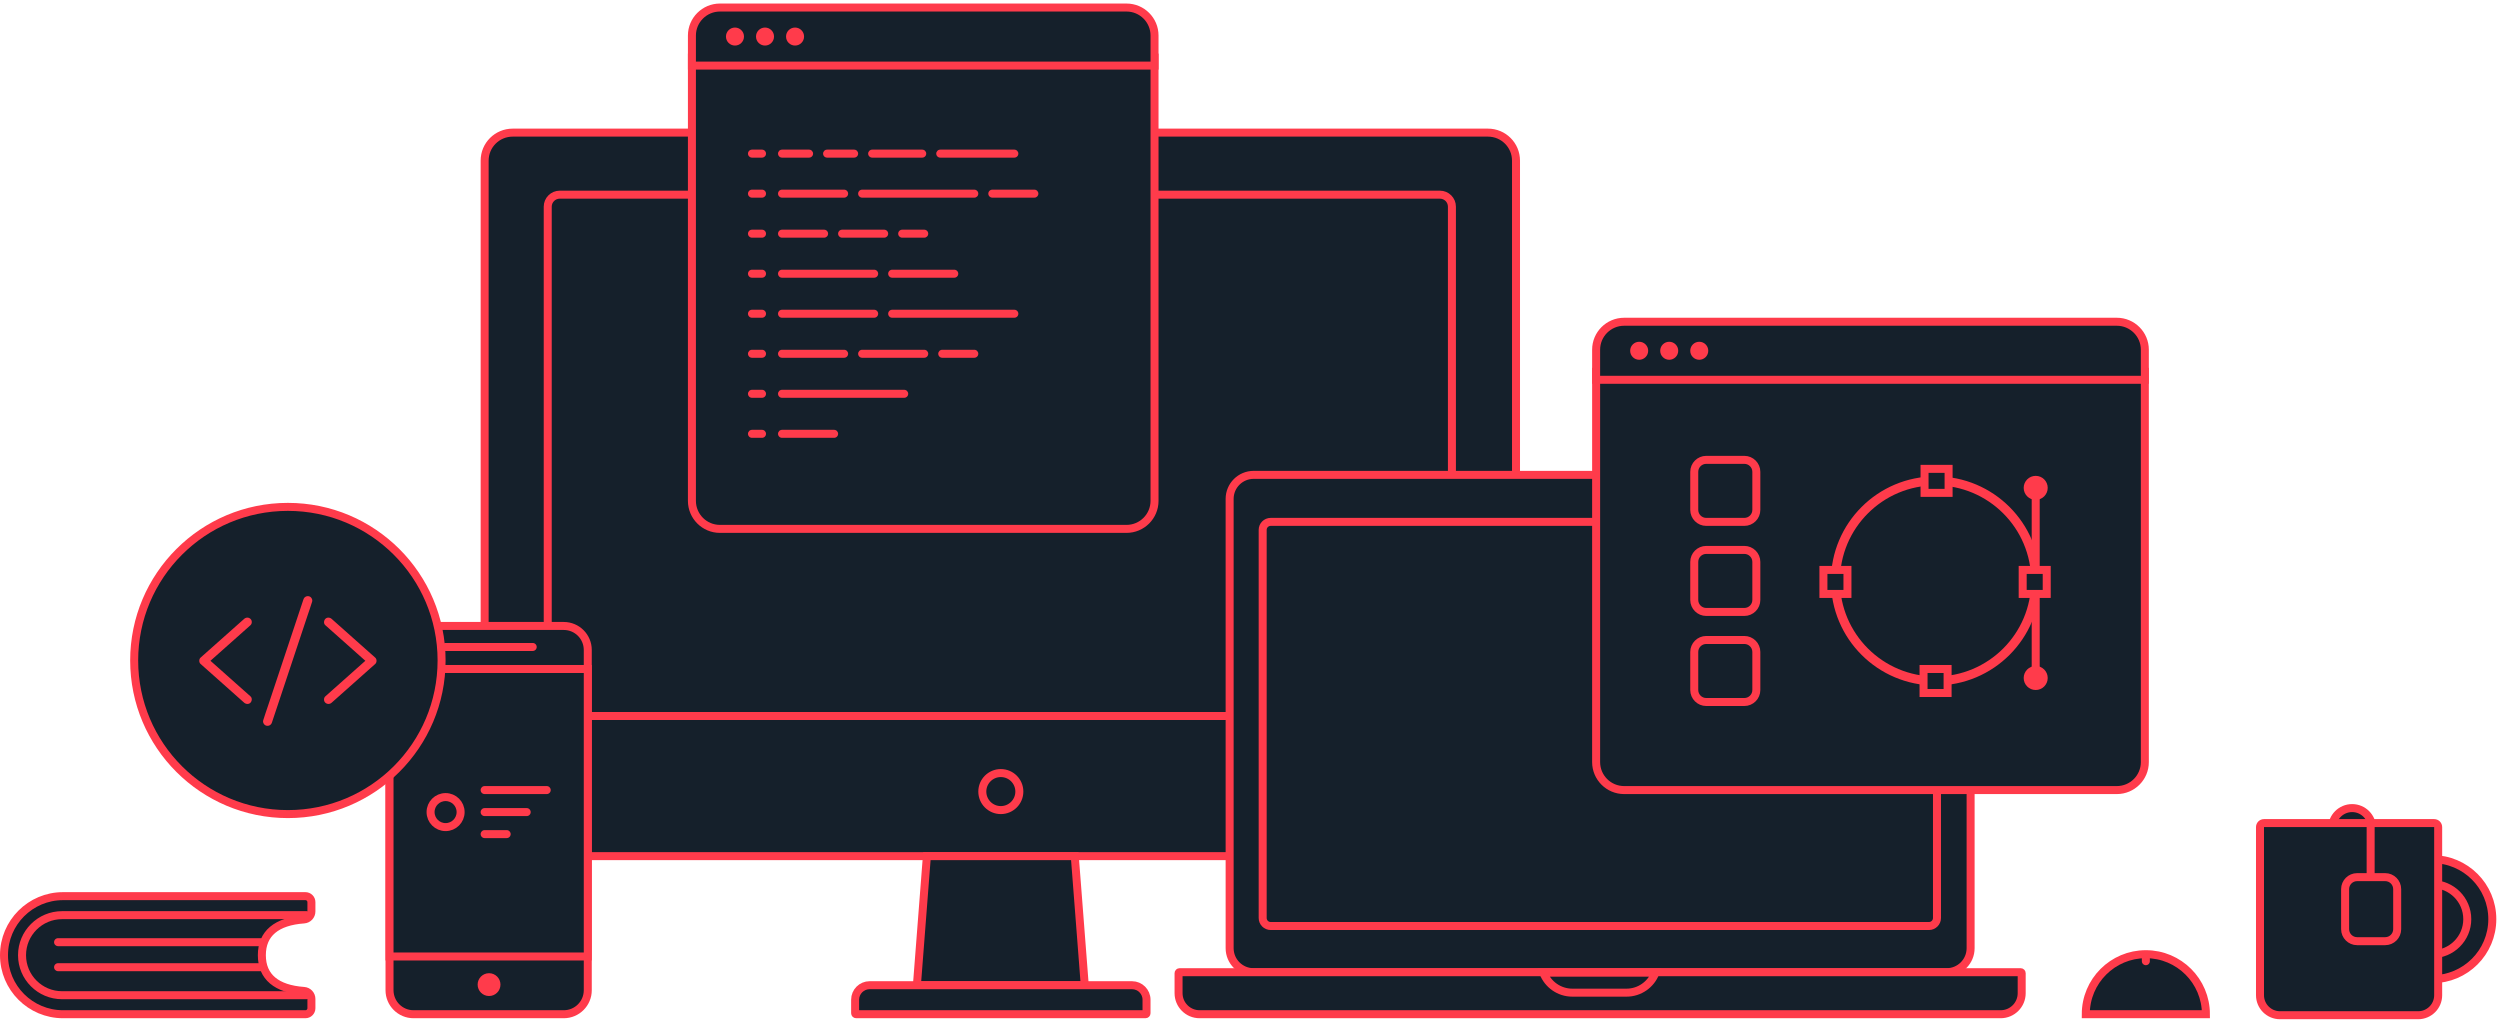
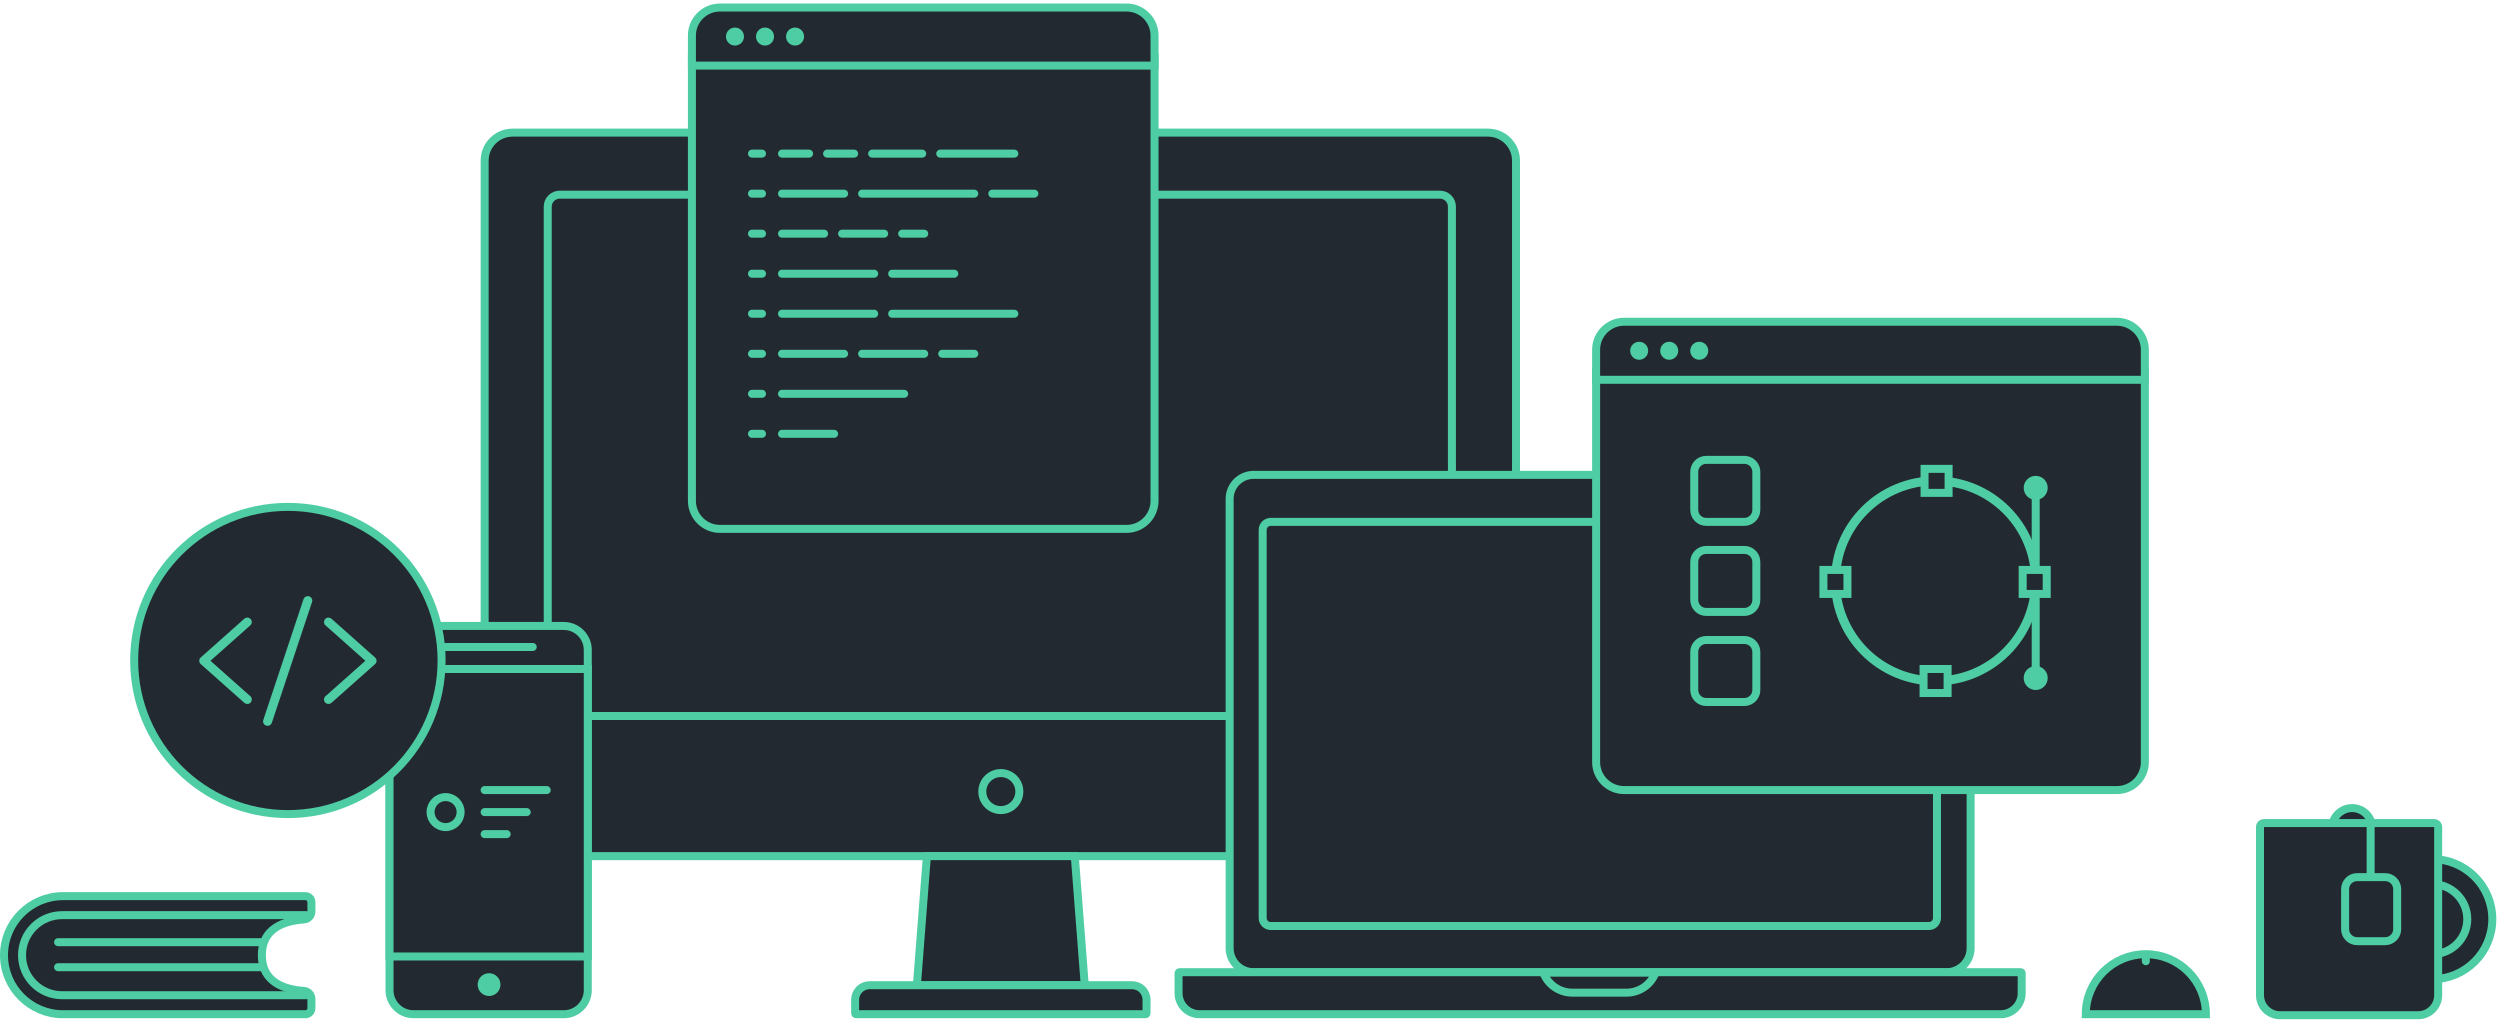
<svg xmlns="http://www.w3.org/2000/svg" width="650px" height="265px" viewBox="0 0 650 265" version="1.1">
  <g id="Website" stroke="none" stroke-width="1" fill="none" fill-rule="evenodd">
    <g id="Group-32" transform="translate(0, 3)">
-       <path d="M126.008,38.765 C126.008,34.738 129.264,31.482 133.298,31.482 L386.872,31.482 C390.899,31.482 394.162,34.74 394.162,38.765 L394.162,212.307 C394.162,216.334 390.906,219.591 386.872,219.591 L133.298,219.591 C129.271,219.591 126.008,216.332 126.008,212.307 L126.008,38.765 Z" id="Case" stroke="#ff3b4b" stroke-width="2.081" fill="#15202b" />
-       <path d="M142.41,50.737 C142.41,49.012 143.813,47.613 145.536,47.613 L374.374,47.613 C376.103,47.613 377.5,49.004 377.5,50.737 L377.5,180.042 C377.5,181.766 376.097,183.166 374.374,183.166 L145.536,183.166 C143.807,183.166 142.41,181.774 142.41,180.042 L142.41,50.737 Z" id="Case" stroke="#ff3b4b" stroke-width="2.081" fill="#15202b" />
-       <path d="M240.99,219.591 L279.441,219.591 L282.037,253.154 L238.394,253.154 L240.99,219.591 Z" id="Case" stroke="#ff3b4b" stroke-width="2.081" fill="#15202b" />
-       <path d="M222.334,253.411 L222.334,256.927 C222.334,259.007 224.024,260.699 226.104,260.699 L294.326,260.699 C296.402,260.699 298.096,259.007 298.096,256.927 L298.096,253.411 C298.096,253.266 297.984,253.154 297.835,253.154 L222.596,253.154 C222.45,253.154 222.334,253.269 222.334,253.411 Z" id="Keyboard" stroke="#ff3b4b" stroke-width="2.081" fill="#15202b" transform="translate(260.2153, 256.9265) scale(1, -1) translate(-260.2153, -256.9265) " />
-       <ellipse id="Oval-6" stroke="#ff3b4b" stroke-width="2.081" cx="260.215" cy="202.809" rx="4.816" ry="4.813" />
-       <rect id="Case" stroke="#ff3b4b" stroke-width="2.081" fill="#15202b" x="101.275" y="159.75" width="51.547" height="100.949" rx="6.244" />
-       <path d="M101.275,170.937 L152.822,170.937 L152.822,245.687 L101.275,245.687 L101.275,170.937 Z" id="Case" stroke="#ff3b4b" stroke-width="2.081" fill="#15202b" />
-       <rect id="Rectangle-11" fill="#ff3b4b" x="114.812" y="164.173" width="24.733" height="2.081" rx="1.041" />
-       <rect id="Rectangle-11" fill="#ff3b4b" x="124.185" y="250.032" width="5.936" height="5.932" rx="2.966" />
-       <ellipse id="Oval-6" stroke="#ff3b4b" stroke-width="2.081" fill="#15202b" cx="115.854" cy="208.143" rx="3.905" ry="3.903" />
-       <rect id="Rectangle-11" fill="#ff3b4b" x="124.966" y="201.378" width="18.224" height="2.081" rx="1.041" />
-       <rect id="Rectangle-11" fill="#ff3b4b" x="124.966" y="207.102" width="13.017" height="2.081" rx="1.041" />
-       <rect id="Rectangle-11" fill="#ff3b4b" x="124.966" y="212.826" width="7.81" height="2.081" rx="1.041" />
-       <ellipse id="Oval-7" stroke="#ff3b4b" stroke-width="2.081" fill="#15202b" cx="74.849" cy="168.726" rx="39.964" ry="39.937" />
-       <rect id="Case" stroke="#ff3b4b" stroke-width="2.081" fill="#15202b" x="319.705" y="120.463" width="192.654" height="129.309" rx="6.244" />
-       <path d="M306.426,250.026 L306.426,255.235 C306.426,258.248 308.874,260.699 311.888,260.699 L520.176,260.699 C523.187,260.699 525.638,258.25 525.638,255.235 L525.638,250.026 C525.638,249.884 525.525,249.772 525.379,249.772 L306.685,249.772 C306.539,249.772 306.426,249.884 306.426,250.026 Z" id="Keyboard" stroke="#ff3b4b" stroke-width="2.081" fill="#15202b" />
-       <path d="M430.429,249.889 L401.27,249.888 C402.434,252.961 405.402,255.092 408.808,255.092 L422.891,255.092 C426.297,255.092 429.265,252.962 430.429,249.889 Z" id="Notch" stroke="#ff3b4b" stroke-width="2.081" fill="#15202b" />
-       <rect id="Screen" stroke="#ff3b4b" stroke-width="2.081" fill="#15202b" x="328.295" y="132.691" width="175.32" height="105.073" rx="2.081" />
+       <path d="M126.008,38.765 C126.008,34.738 129.264,31.482 133.298,31.482 L386.872,31.482 C390.899,31.482 394.162,34.74 394.162,38.765 L394.162,212.307 C394.162,216.334 390.906,219.591 386.872,219.591 L133.298,219.591 C129.271,219.591 126.008,216.332 126.008,212.307 L126.008,38.765 Z" id="Case" stroke="#4ecca3" stroke-width="2.081" fill="#232931" />
+       <path d="M142.41,50.737 C142.41,49.012 143.813,47.613 145.536,47.613 L374.374,47.613 C376.103,47.613 377.5,49.004 377.5,50.737 L377.5,180.042 C377.5,181.766 376.097,183.166 374.374,183.166 L145.536,183.166 C143.807,183.166 142.41,181.774 142.41,180.042 L142.41,50.737 Z" id="Case" stroke="#4ecca3" stroke-width="2.081" fill="#232931" />
+       <path d="M240.99,219.591 L279.441,219.591 L282.037,253.154 L238.394,253.154 L240.99,219.591 Z" id="Case" stroke="#4ecca3" stroke-width="2.081" fill="#232931" />
+       <path d="M222.334,253.411 L222.334,256.927 C222.334,259.007 224.024,260.699 226.104,260.699 L294.326,260.699 C296.402,260.699 298.096,259.007 298.096,256.927 L298.096,253.411 C298.096,253.266 297.984,253.154 297.835,253.154 L222.596,253.154 C222.45,253.154 222.334,253.269 222.334,253.411 Z" id="Keyboard" stroke="#4ecca3" stroke-width="2.081" fill="#232931" transform="translate(260.2153, 256.9265) scale(1, -1) translate(-260.2153, -256.9265) " />
+       <ellipse id="Oval-6" stroke="#4ecca3" stroke-width="2.081" cx="260.215" cy="202.809" rx="4.816" ry="4.813" />
+       <rect id="Case" stroke="#4ecca3" stroke-width="2.081" fill="#232931" x="101.275" y="159.75" width="51.547" height="100.949" rx="6.244" />
+       <path d="M101.275,170.937 L152.822,170.937 L152.822,245.687 L101.275,245.687 L101.275,170.937 Z" id="Case" stroke="#4ecca3" stroke-width="2.081" fill="#232931" />
+       <rect id="Rectangle-11" fill="#4ecca3" x="114.812" y="164.173" width="24.733" height="2.081" rx="1.041" />
+       <rect id="Rectangle-11" fill="#4ecca3" x="124.185" y="250.032" width="5.936" height="5.932" rx="2.966" />
+       <ellipse id="Oval-6" stroke="#4ecca3" stroke-width="2.081" fill="#232931" cx="115.854" cy="208.143" rx="3.905" ry="3.903" />
+       <rect id="Rectangle-11" fill="#4ecca3" x="124.966" y="201.378" width="18.224" height="2.081" rx="1.041" />
+       <rect id="Rectangle-11" fill="#4ecca3" x="124.966" y="207.102" width="13.017" height="2.081" rx="1.041" />
+       <rect id="Rectangle-11" fill="#4ecca3" x="124.966" y="212.826" width="7.81" height="2.081" rx="1.041" />
+       <ellipse id="Oval-7" stroke="#4ecca3" stroke-width="2.081" fill="#232931" cx="74.849" cy="168.726" rx="39.964" ry="39.937" />
+       <rect id="Case" stroke="#4ecca3" stroke-width="2.081" fill="#232931" x="319.705" y="120.463" width="192.654" height="129.309" rx="6.244" />
+       <path d="M306.426,250.026 L306.426,255.235 C306.426,258.248 308.874,260.699 311.888,260.699 L520.176,260.699 C523.187,260.699 525.638,258.25 525.638,255.235 L525.638,250.026 C525.638,249.884 525.525,249.772 525.379,249.772 L306.685,249.772 C306.539,249.772 306.426,249.884 306.426,250.026 Z" id="Keyboard" stroke="#4ecca3" stroke-width="2.081" fill="#232931" />
+       <path d="M430.429,249.889 L401.27,249.888 C402.434,252.961 405.402,255.092 408.808,255.092 L422.891,255.092 C426.297,255.092 429.265,252.962 430.429,249.889 Z" id="Notch" stroke="#4ecca3" stroke-width="2.081" fill="#232931" />
+       <rect id="Screen" stroke="#4ecca3" stroke-width="2.081" fill="#232931" x="328.295" y="132.691" width="175.32" height="105.073" rx="2.081" />
      <ellipse id="Oval-3" fill="#293347" cx="254.358" cy="49.954" rx="1.302" ry="1.301" />
-       <path d="M179.899,11.968 L300.178,11.968 L300.178,127.228 C300.178,131.249 296.909,134.512 292.886,134.512 L187.191,134.512 C183.166,134.512 179.899,131.248 179.899,127.228 L179.899,11.968 Z" id="Case" stroke="#ff3b4b" stroke-width="2.081" fill="#15202b" />
-       <path d="M179.899,6.238 C179.899,2.22 183.169,-1.041 187.191,-1.041 L292.886,-1.041 C296.913,-1.041 300.178,2.216 300.178,6.238 L300.178,14.05 L179.899,14.05 L179.899,6.238 Z" id="Case" stroke="#ff3b4b" stroke-width="2.081" fill="#15202b" />
-       <ellipse id="Oval-5" fill="#ff3b4b" cx="191.094" cy="6.504" rx="2.343" ry="2.342" />
-       <ellipse id="Oval-5" fill="#ff3b4b" cx="198.904" cy="6.504" rx="2.343" ry="2.342" />
-       <ellipse id="Oval-5" fill="#ff3b4b" cx="206.714" cy="6.504" rx="2.343" ry="2.342" />
-       <rect id="Rectangle-11" fill="#ff3b4b" x="194.478" y="87.94" width="4.686" height="2.081" rx="1.041" />
-       <rect id="Rectangle-11" fill="#ff3b4b" x="194.478" y="35.905" width="4.686" height="2.081" rx="1.041" />
-       <path d="M203.329,35.905 L210.36,35.905 C210.935,35.905 211.401,36.371 211.401,36.945 C211.401,37.52 210.935,37.986 210.36,37.986 L203.329,37.986 C202.754,37.986 202.288,37.52 202.288,36.945 C202.288,36.371 202.754,35.905 203.329,35.905 Z" id="Rectangle-11" fill="#ff3b4b" />
-       <path d="M215.045,35.905 L222.075,35.905 C222.65,35.905 223.116,36.371 223.116,36.945 C223.116,37.52 222.65,37.986 222.075,37.986 L215.045,37.986 C214.47,37.986 214.004,37.52 214.004,36.945 C214.004,36.371 214.47,35.905 215.045,35.905 Z" id="Rectangle-11" fill="#ff3b4b" />
-       <path d="M226.76,35.905 L239.779,35.905 C240.354,35.905 240.82,36.371 240.82,36.945 C240.82,37.52 240.354,37.986 239.779,37.986 L226.76,37.986 C226.186,37.986 225.72,37.52 225.72,36.945 C225.72,36.371 226.186,35.905 226.76,35.905 Z" id="Rectangle-11" fill="#ff3b4b" />
-       <path d="M244.464,35.905 L263.731,35.905 C264.305,35.905 264.771,36.371 264.771,36.945 C264.771,37.52 264.305,37.986 263.731,37.986 L244.464,37.986 C243.889,37.986 243.423,37.52 243.423,36.945 C243.423,36.371 243.889,35.905 244.464,35.905 Z" id="Rectangle-11" fill="#ff3b4b" />
-       <rect id="Rectangle-11" fill="#ff3b4b" x="194.478" y="46.312" width="4.686" height="2.081" rx="1.041" />
-       <rect id="Rectangle-11" fill="#ff3b4b" x="194.478" y="56.719" width="4.686" height="2.081" rx="1.041" />
-       <rect id="Rectangle-11" fill="#ff3b4b" x="194.478" y="67.126" width="4.686" height="2.081" rx="1.041" />
-       <rect id="Rectangle-11" fill="#ff3b4b" x="194.478" y="77.533" width="4.686" height="2.081" rx="1.041" />
-       <rect id="Rectangle-11" fill="#ff3b4b" x="194.478" y="98.348" width="4.686" height="2.081" rx="1.041" />
-       <rect id="Rectangle-11" fill="#ff3b4b" x="194.478" y="108.755" width="4.686" height="2.081" rx="1.041" />
-       <rect id="Rectangle-11" fill="#ff3b4b" x="202.288" y="46.312" width="18.224" height="2.081" rx="1.041" />
-       <rect id="Rectangle-11" fill="#ff3b4b" x="223.116" y="46.312" width="31.241" height="2.081" rx="1.041" />
-       <rect id="Rectangle-11" fill="#ff3b4b" x="256.961" y="46.312" width="13.017" height="2.081" rx="1.041" />
-       <rect id="Rectangle-11" fill="#ff3b4b" x="202.288" y="56.719" width="13.017" height="2.081" rx="1.041" />
-       <rect id="Rectangle-11" fill="#ff3b4b" x="217.909" y="56.719" width="13.017" height="2.081" rx="1.041" />
-       <rect id="Rectangle-11" fill="#ff3b4b" x="233.53" y="56.719" width="7.81" height="2.081" rx="1.041" />
-       <rect id="Rectangle-11" fill="#ff3b4b" x="202.288" y="67.126" width="26.035" height="2.081" rx="1.041" />
-       <rect id="Rectangle-11" fill="#ff3b4b" x="230.926" y="67.126" width="18.224" height="2.081" rx="1.041" />
-       <rect id="Rectangle-11" fill="#ff3b4b" x="202.288" y="77.533" width="26.035" height="2.081" rx="1.041" />
-       <rect id="Rectangle-11" fill="#ff3b4b" x="230.926" y="77.533" width="33.845" height="2.081" rx="1.041" />
-       <rect id="Rectangle-11" fill="#ff3b4b" x="202.288" y="87.94" width="18.224" height="2.081" rx="1.041" />
-       <rect id="Rectangle-11" fill="#ff3b4b" x="223.116" y="87.94" width="18.224" height="2.081" rx="1.041" />
-       <rect id="Rectangle-11" fill="#ff3b4b" x="243.944" y="87.94" width="10.414" height="2.081" rx="1.041" />
-       <rect id="Rectangle-11" fill="#ff3b4b" x="202.288" y="98.348" width="33.845" height="2.081" rx="1.041" />
-       <rect id="Rectangle-11" fill="#ff3b4b" x="202.288" y="108.755" width="15.621" height="2.081" rx="1.041" />
-       <path d="M414.991,93.664 L557.659,93.664 L557.659,195.143 C557.659,199.163 554.4,202.419 550.374,202.419 L422.277,202.419 C418.256,202.419 414.991,199.157 414.991,195.143 L414.991,93.664 Z" id="Case" stroke="#ff3b4b" stroke-width="2.081" fill="#15202b" />
-       <path d="M414.991,87.934 C414.991,83.913 418.251,80.655 422.277,80.655 L550.374,80.655 C554.398,80.655 557.659,83.912 557.659,87.934 L557.659,95.746 L414.991,95.746 L414.991,87.934 Z" id="Case" stroke="#ff3b4b" stroke-width="2.081" fill="#15202b" />
-       <ellipse id="Oval-5" fill="#ff3b4b" cx="426.186" cy="88.201" rx="2.343" ry="2.342" />
-       <ellipse id="Oval-5" fill="#ff3b4b" cx="433.996" cy="88.201" rx="2.343" ry="2.342" />
-       <ellipse id="Oval-5" fill="#ff3b4b" cx="441.806" cy="88.201" rx="2.343" ry="2.342" />
-       <ellipse id="Oval-6" stroke="#ff3b4b" stroke-width="2.342" fill="#15202b" cx="503.248" cy="148.042" rx="26.035" ry="26.018" />
-       <path d="M500.383,118.902 L500.383,125.146 L506.633,125.146 L506.633,118.902 L500.383,118.902 Z" id="Rectangle-12" stroke="#ff3b4b" stroke-width="2.081" fill="#15202b" />
-       <path d="M500.123,170.937 L500.123,177.182 L506.373,177.182 L506.373,170.937 L500.123,170.937 Z" id="Rectangle-12" stroke="#ff3b4b" stroke-width="2.081" fill="#15202b" />
-       <path d="M474.089,145.18 L474.089,151.424 L480.338,151.424 L480.338,145.18 L474.089,145.18 Z" id="Rectangle-12" stroke="#ff3b4b" stroke-width="2.081" fill="#15202b" />
-       <path d="M525.897,145.18 L525.897,151.424 L532.147,151.424 L532.147,145.18 L525.897,145.18 Z" id="Rectangle-12" stroke="#ff3b4b" stroke-width="2.081" fill="#15202b" />
-       <line x1="529.282" y1="124.626" x2="529.282" y2="144.139" id="Line" stroke="#ff3b4b" stroke-width="2.081" stroke-linecap="square" />
-       <line x1="529.282" y1="151.944" x2="529.282" y2="171.458" id="Line" stroke="#ff3b4b" stroke-width="2.081" stroke-linecap="square" />
-       <ellipse id="Oval-5" fill="#ff3b4b" cx="529.282" cy="123.845" rx="3.124" ry="3.122" />
-       <ellipse id="Oval-5" fill="#ff3b4b" cx="529.282" cy="173.279" rx="3.124" ry="3.122" />
-       <g id="Group-60" transform="translate(439.4632, 115.5194)" fill="#15202b" stroke="#ff3b4b" stroke-width="2.081">
+       <path d="M179.899,11.968 L300.178,11.968 L300.178,127.228 C300.178,131.249 296.909,134.512 292.886,134.512 L187.191,134.512 C183.166,134.512 179.899,131.248 179.899,127.228 L179.899,11.968 Z" id="Case" stroke="#4ecca3" stroke-width="2.081" fill="#232931" />
+       <path d="M179.899,6.238 C179.899,2.22 183.169,-1.041 187.191,-1.041 L292.886,-1.041 C296.913,-1.041 300.178,2.216 300.178,6.238 L300.178,14.05 L179.899,14.05 L179.899,6.238 Z" id="Case" stroke="#4ecca3" stroke-width="2.081" fill="#232931" />
+       <ellipse id="Oval-5" fill="#4ecca3" cx="191.094" cy="6.504" rx="2.343" ry="2.342" />
+       <ellipse id="Oval-5" fill="#4ecca3" cx="198.904" cy="6.504" rx="2.343" ry="2.342" />
+       <ellipse id="Oval-5" fill="#4ecca3" cx="206.714" cy="6.504" rx="2.343" ry="2.342" />
+       <rect id="Rectangle-11" fill="#4ecca3" x="194.478" y="87.94" width="4.686" height="2.081" rx="1.041" />
+       <rect id="Rectangle-11" fill="#4ecca3" x="194.478" y="35.905" width="4.686" height="2.081" rx="1.041" />
+       <path d="M203.329,35.905 L210.36,35.905 C210.935,35.905 211.401,36.371 211.401,36.945 C211.401,37.52 210.935,37.986 210.36,37.986 L203.329,37.986 C202.754,37.986 202.288,37.52 202.288,36.945 C202.288,36.371 202.754,35.905 203.329,35.905 Z" id="Rectangle-11" fill="#4ecca3" />
+       <path d="M215.045,35.905 L222.075,35.905 C222.65,35.905 223.116,36.371 223.116,36.945 C223.116,37.52 222.65,37.986 222.075,37.986 L215.045,37.986 C214.47,37.986 214.004,37.52 214.004,36.945 C214.004,36.371 214.47,35.905 215.045,35.905 Z" id="Rectangle-11" fill="#4ecca3" />
+       <path d="M226.76,35.905 L239.779,35.905 C240.354,35.905 240.82,36.371 240.82,36.945 C240.82,37.52 240.354,37.986 239.779,37.986 L226.76,37.986 C226.186,37.986 225.72,37.52 225.72,36.945 C225.72,36.371 226.186,35.905 226.76,35.905 Z" id="Rectangle-11" fill="#4ecca3" />
+       <path d="M244.464,35.905 L263.731,35.905 C264.305,35.905 264.771,36.371 264.771,36.945 C264.771,37.52 264.305,37.986 263.731,37.986 L244.464,37.986 C243.889,37.986 243.423,37.52 243.423,36.945 C243.423,36.371 243.889,35.905 244.464,35.905 Z" id="Rectangle-11" fill="#4ecca3" />
+       <rect id="Rectangle-11" fill="#4ecca3" x="194.478" y="46.312" width="4.686" height="2.081" rx="1.041" />
+       <rect id="Rectangle-11" fill="#4ecca3" x="194.478" y="56.719" width="4.686" height="2.081" rx="1.041" />
+       <rect id="Rectangle-11" fill="#4ecca3" x="194.478" y="67.126" width="4.686" height="2.081" rx="1.041" />
+       <rect id="Rectangle-11" fill="#4ecca3" x="194.478" y="77.533" width="4.686" height="2.081" rx="1.041" />
+       <rect id="Rectangle-11" fill="#4ecca3" x="194.478" y="98.348" width="4.686" height="2.081" rx="1.041" />
+       <rect id="Rectangle-11" fill="#4ecca3" x="194.478" y="108.755" width="4.686" height="2.081" rx="1.041" />
+       <rect id="Rectangle-11" fill="#4ecca3" x="202.288" y="46.312" width="18.224" height="2.081" rx="1.041" />
+       <rect id="Rectangle-11" fill="#4ecca3" x="223.116" y="46.312" width="31.241" height="2.081" rx="1.041" />
+       <rect id="Rectangle-11" fill="#4ecca3" x="256.961" y="46.312" width="13.017" height="2.081" rx="1.041" />
+       <rect id="Rectangle-11" fill="#4ecca3" x="202.288" y="56.719" width="13.017" height="2.081" rx="1.041" />
+       <rect id="Rectangle-11" fill="#4ecca3" x="217.909" y="56.719" width="13.017" height="2.081" rx="1.041" />
+       <rect id="Rectangle-11" fill="#4ecca3" x="233.53" y="56.719" width="7.81" height="2.081" rx="1.041" />
+       <rect id="Rectangle-11" fill="#4ecca3" x="202.288" y="67.126" width="26.035" height="2.081" rx="1.041" />
+       <rect id="Rectangle-11" fill="#4ecca3" x="230.926" y="67.126" width="18.224" height="2.081" rx="1.041" />
+       <rect id="Rectangle-11" fill="#4ecca3" x="202.288" y="77.533" width="26.035" height="2.081" rx="1.041" />
+       <rect id="Rectangle-11" fill="#4ecca3" x="230.926" y="77.533" width="33.845" height="2.081" rx="1.041" />
+       <rect id="Rectangle-11" fill="#4ecca3" x="202.288" y="87.94" width="18.224" height="2.081" rx="1.041" />
+       <rect id="Rectangle-11" fill="#4ecca3" x="223.116" y="87.94" width="18.224" height="2.081" rx="1.041" />
+       <rect id="Rectangle-11" fill="#4ecca3" x="243.944" y="87.94" width="10.414" height="2.081" rx="1.041" />
+       <rect id="Rectangle-11" fill="#4ecca3" x="202.288" y="98.348" width="33.845" height="2.081" rx="1.041" />
+       <rect id="Rectangle-11" fill="#4ecca3" x="202.288" y="108.755" width="15.621" height="2.081" rx="1.041" />
+       <path d="M414.991,93.664 L557.659,93.664 L557.659,195.143 C557.659,199.163 554.4,202.419 550.374,202.419 L422.277,202.419 C418.256,202.419 414.991,199.157 414.991,195.143 L414.991,93.664 Z" id="Case" stroke="#4ecca3" stroke-width="2.081" fill="#232931" />
+       <path d="M414.991,87.934 C414.991,83.913 418.251,80.655 422.277,80.655 L550.374,80.655 C554.398,80.655 557.659,83.912 557.659,87.934 L557.659,95.746 L414.991,95.746 L414.991,87.934 Z" id="Case" stroke="#4ecca3" stroke-width="2.081" fill="#232931" />
+       <ellipse id="Oval-5" fill="#4ecca3" cx="426.186" cy="88.201" rx="2.343" ry="2.342" />
+       <ellipse id="Oval-5" fill="#4ecca3" cx="433.996" cy="88.201" rx="2.343" ry="2.342" />
+       <ellipse id="Oval-5" fill="#4ecca3" cx="441.806" cy="88.201" rx="2.343" ry="2.342" />
+       <ellipse id="Oval-6" stroke="#4ecca3" stroke-width="2.342" fill="#232931" cx="503.248" cy="148.042" rx="26.035" ry="26.018" />
+       <path d="M500.383,118.902 L500.383,125.146 L506.633,125.146 L506.633,118.902 L500.383,118.902 Z" id="Rectangle-12" stroke="#4ecca3" stroke-width="2.081" fill="#232931" />
+       <path d="M500.123,170.937 L500.123,177.182 L506.373,177.182 L506.373,170.937 L500.123,170.937 Z" id="Rectangle-12" stroke="#4ecca3" stroke-width="2.081" fill="#232931" />
+       <path d="M474.089,145.18 L474.089,151.424 L480.338,151.424 L480.338,145.18 L474.089,145.18 Z" id="Rectangle-12" stroke="#4ecca3" stroke-width="2.081" fill="#232931" />
+       <path d="M525.897,145.18 L525.897,151.424 L532.147,151.424 L532.147,145.18 L525.897,145.18 Z" id="Rectangle-12" stroke="#4ecca3" stroke-width="2.081" fill="#232931" />
+       <line x1="529.282" y1="124.626" x2="529.282" y2="144.139" id="Line" stroke="#4ecca3" stroke-width="2.081" stroke-linecap="square" />
+       <line x1="529.282" y1="151.944" x2="529.282" y2="171.458" id="Line" stroke="#4ecca3" stroke-width="2.081" stroke-linecap="square" />
+       <ellipse id="Oval-5" fill="#4ecca3" cx="529.282" cy="123.845" rx="3.124" ry="3.122" />
+       <ellipse id="Oval-5" fill="#4ecca3" cx="529.282" cy="173.279" rx="3.124" ry="3.122" />
+       <g id="Group-60" transform="translate(439.4632, 115.5194)" fill="#232931" stroke="#4ecca3" stroke-width="2.081">
        <rect id="Rectangle-15" x="1.041" y="1.041" width="16.143" height="16.131" rx="3.122" />
        <rect id="Rectangle-15" x="1.041" y="24.457" width="16.143" height="16.131" rx="3.122" />
        <rect id="Rectangle-15" x="1.041" y="47.873" width="16.143" height="16.131" rx="3.122" />
      </g>
-       <ellipse id="Oval-8" stroke="#ff3b4b" stroke-width="2.081" fill="#15202b" cx="632.379" cy="235.982" rx="15.621" ry="15.611" />
-       <ellipse id="Oval-8" stroke="#ff3b4b" stroke-width="2.081" fill="#15202b" cx="632.379" cy="235.982" rx="9.112" ry="9.106" />
-       <ellipse id="Oval-8" stroke="#ff3b4b" stroke-width="2.081" fill="#15202b" cx="611.552" cy="212.306" rx="5.207" ry="5.204" />
-       <path d="M588.64,211.005 C588.065,211.005 587.599,211.471 587.599,212.046 L587.599,255.756 C587.599,258.63 589.929,260.959 592.803,260.959 L628.72,260.959 C631.594,260.959 633.924,258.63 633.924,255.756 L633.924,212.046 C633.924,211.471 633.458,211.005 632.883,211.005 L588.64,211.005 Z" id="Rectangle-16" stroke="#ff3b4b" stroke-width="2.081" fill="#15202b" />
-       <rect id="Rectangle-16" stroke="#ff3b4b" stroke-width="2.081" fill="#15202b" x="609.729" y="225.055" width="13.539" height="16.651" rx="3.122" />
-       <line x1="616.368" y1="211.395" x2="616.368" y2="223.233" id="Line-2" stroke="#ff3b4b" stroke-width="2.081" stroke-linecap="square" />
-       <path d="M557.92,260.699 C566.548,260.699 573.541,260.699 573.541,260.699 C573.541,252.078 566.548,245.088 557.92,245.088 C549.293,245.088 542.3,252.078 542.3,260.699 C542.3,260.699 549.293,260.699 557.92,260.699 Z" id="Oval-8" stroke="#ff3b4b" stroke-width="2.081" fill="#15202b" />
-       <rect id="Rectangle-11" fill="#ff3b4b" x="556.879" y="244.568" width="2.083" height="3.382" rx="1.041" />
-       <path d="M16.391,229.998 C7.913,229.998 1.041,236.871 1.041,245.349 C1.041,253.827 7.913,260.699 16.391,260.699 L79.407,260.699 C80.269,260.699 80.968,260 80.968,259.138 L80.968,256.722 C80.968,255.63 80.124,254.723 79.034,254.646 C71.88,254.138 68.081,250.995 68.081,245.349 C68.081,239.702 71.88,236.559 79.034,236.051 C80.124,235.974 80.968,235.067 80.968,233.975 L80.968,231.559 C80.968,230.697 80.269,229.998 79.407,229.998 L16.391,229.998 Z" id="Rectangle-17" stroke="#ff3b4b" stroke-width="2.081" fill="#15202b" />
-       <path d="M80.186,255.3 C80.186,255.552 79.982,255.756 79.73,255.756 L79.73,255.756 L72.353,255.756 L16.141,255.756 C10.39,255.756 5.728,251.096 5.728,245.349 C5.728,239.601 10.39,234.941 16.141,234.941 L72.353,234.941 L79.73,234.941 L79.73,234.941 C79.982,234.941 80.186,235.146 80.186,235.397" id="Rectangle-19" stroke="#ff3b4b" stroke-width="2.081" />
-       <rect id="Rectangle-18" fill="#ff3b4b" x="14.059" y="240.926" width="54.673" height="2.081" rx="1.041" />
-       <rect id="Rectangle-18" fill="#ff3b4b" x="14.059" y="247.43" width="54.673" height="2.081" rx="1.041" />
-       <path d="M65.127,178.055 C63.849,176.92 62.571,175.785 61.294,174.65 C59.257,172.843 57.227,171.03 55.191,169.223 C54.724,168.812 54.258,168.395 53.797,167.983 C53.797,168.528 53.797,169.078 53.797,169.622 C55.074,168.487 56.352,167.352 57.63,166.217 C59.666,164.41 61.696,162.597 63.732,160.79 C64.199,160.379 64.666,159.962 65.127,159.551 C65.582,159.145 65.576,158.317 65.127,157.912 C64.642,157.466 63.966,157.477 63.475,157.912 C62.198,159.047 60.92,160.182 59.642,161.317 C57.606,163.124 55.576,164.937 53.54,166.744 C53.073,167.155 52.607,167.572 52.146,167.983 C51.696,168.383 51.696,169.223 52.146,169.622 C53.423,170.758 54.701,171.893 55.979,173.028 C58.015,174.835 60.045,176.648 62.081,178.455 C62.548,178.866 63.015,179.283 63.475,179.694 C63.931,180.1 64.683,180.175 65.127,179.694 C65.535,179.254 65.611,178.489 65.127,178.055 L65.127,178.055 Z" id="Shape" fill="#ff3b4b" fill-rule="nonzero" />
-       <path d="M84.583,159.554 C85.86,160.689 87.138,161.824 88.416,162.959 C90.452,164.766 92.482,166.579 94.518,168.386 C94.985,168.797 95.452,169.214 95.912,169.625 C95.912,169.081 95.912,168.531 95.912,167.986 C94.635,169.121 93.357,170.256 92.079,171.392 C90.043,173.199 88.013,175.011 85.977,176.818 C85.51,177.23 85.043,177.647 84.583,178.058 C84.128,178.463 84.133,179.291 84.583,179.697 C85.067,180.143 85.744,180.131 86.234,179.697 C87.511,178.562 88.789,177.427 90.067,176.291 C92.103,174.484 94.133,172.672 96.169,170.865 C96.636,170.453 97.103,170.036 97.563,169.625 C98.013,169.226 98.013,168.386 97.563,167.986 C96.286,166.851 95.008,165.716 93.73,164.581 C91.694,162.774 89.664,160.961 87.628,159.154 C87.161,158.743 86.695,158.326 86.234,157.914 C85.779,157.509 85.026,157.434 84.583,157.914 C84.174,158.355 84.098,159.119 84.583,159.554 L84.583,159.554 Z" id="Shape" fill="#ff3b4b" fill-rule="nonzero" />
-       <path d="M70.694,184.876 C71.044,183.833 71.388,182.791 71.738,181.742 C72.572,179.235 73.407,176.733 74.241,174.225 C75.244,171.202 76.248,168.184 77.257,165.161 C78.126,162.549 78.996,159.937 79.865,157.325 C80.279,156.056 80.746,154.794 81.131,153.508 C81.137,153.491 81.143,153.473 81.148,153.456 C81.341,152.883 80.927,152.164 80.332,152.031 C79.69,151.886 79.101,152.222 78.896,152.842 C78.546,153.885 78.202,154.927 77.852,155.975 C77.018,158.483 76.184,160.985 75.349,163.493 C74.346,166.516 73.342,169.534 72.333,172.557 C71.464,175.169 70.595,177.781 69.725,180.393 C69.311,181.656 68.844,182.918 68.459,184.204 C68.453,184.221 68.448,184.239 68.442,184.256 C68.249,184.829 68.663,185.548 69.259,185.681 C69.9,185.826 70.49,185.49 70.694,184.876 L70.694,184.876 Z" id="Shape" fill="#ff3b4b" fill-rule="nonzero" />
+       <ellipse id="Oval-8" stroke="#4ecca3" stroke-width="2.081" fill="#232931" cx="632.379" cy="235.982" rx="15.621" ry="15.611" />
+       <ellipse id="Oval-8" stroke="#4ecca3" stroke-width="2.081" fill="#232931" cx="632.379" cy="235.982" rx="9.112" ry="9.106" />
+       <ellipse id="Oval-8" stroke="#4ecca3" stroke-width="2.081" fill="#232931" cx="611.552" cy="212.306" rx="5.207" ry="5.204" />
+       <path d="M588.64,211.005 C588.065,211.005 587.599,211.471 587.599,212.046 L587.599,255.756 C587.599,258.63 589.929,260.959 592.803,260.959 L628.72,260.959 C631.594,260.959 633.924,258.63 633.924,255.756 L633.924,212.046 C633.924,211.471 633.458,211.005 632.883,211.005 L588.64,211.005 Z" id="Rectangle-16" stroke="#4ecca3" stroke-width="2.081" fill="#232931" />
+       <rect id="Rectangle-16" stroke="#4ecca3" stroke-width="2.081" fill="#232931" x="609.729" y="225.055" width="13.539" height="16.651" rx="3.122" />
+       <line x1="616.368" y1="211.395" x2="616.368" y2="223.233" id="Line-2" stroke="#4ecca3" stroke-width="2.081" stroke-linecap="square" />
+       <path d="M557.92,260.699 C566.548,260.699 573.541,260.699 573.541,260.699 C573.541,252.078 566.548,245.088 557.92,245.088 C549.293,245.088 542.3,252.078 542.3,260.699 C542.3,260.699 549.293,260.699 557.92,260.699 Z" id="Oval-8" stroke="#4ecca3" stroke-width="2.081" fill="#232931" />
+       <rect id="Rectangle-11" fill="#4ecca3" x="556.879" y="244.568" width="2.083" height="3.382" rx="1.041" />
+       <path d="M16.391,229.998 C7.913,229.998 1.041,236.871 1.041,245.349 C1.041,253.827 7.913,260.699 16.391,260.699 L79.407,260.699 C80.269,260.699 80.968,260 80.968,259.138 L80.968,256.722 C80.968,255.63 80.124,254.723 79.034,254.646 C71.88,254.138 68.081,250.995 68.081,245.349 C68.081,239.702 71.88,236.559 79.034,236.051 C80.124,235.974 80.968,235.067 80.968,233.975 L80.968,231.559 C80.968,230.697 80.269,229.998 79.407,229.998 L16.391,229.998 Z" id="Rectangle-17" stroke="#4ecca3" stroke-width="2.081" fill="#232931" />
+       <path d="M80.186,255.3 C80.186,255.552 79.982,255.756 79.73,255.756 L79.73,255.756 L72.353,255.756 L16.141,255.756 C10.39,255.756 5.728,251.096 5.728,245.349 C5.728,239.601 10.39,234.941 16.141,234.941 L72.353,234.941 L79.73,234.941 L79.73,234.941 C79.982,234.941 80.186,235.146 80.186,235.397" id="Rectangle-19" stroke="#4ecca3" stroke-width="2.081" />
+       <rect id="Rectangle-18" fill="#4ecca3" x="14.059" y="240.926" width="54.673" height="2.081" rx="1.041" />
+       <rect id="Rectangle-18" fill="#4ecca3" x="14.059" y="247.43" width="54.673" height="2.081" rx="1.041" />
+       <path d="M65.127,178.055 C63.849,176.92 62.571,175.785 61.294,174.65 C59.257,172.843 57.227,171.03 55.191,169.223 C54.724,168.812 54.258,168.395 53.797,167.983 C53.797,168.528 53.797,169.078 53.797,169.622 C55.074,168.487 56.352,167.352 57.63,166.217 C59.666,164.41 61.696,162.597 63.732,160.79 C64.199,160.379 64.666,159.962 65.127,159.551 C65.582,159.145 65.576,158.317 65.127,157.912 C64.642,157.466 63.966,157.477 63.475,157.912 C62.198,159.047 60.92,160.182 59.642,161.317 C57.606,163.124 55.576,164.937 53.54,166.744 C53.073,167.155 52.607,167.572 52.146,167.983 C51.696,168.383 51.696,169.223 52.146,169.622 C53.423,170.758 54.701,171.893 55.979,173.028 C58.015,174.835 60.045,176.648 62.081,178.455 C62.548,178.866 63.015,179.283 63.475,179.694 C63.931,180.1 64.683,180.175 65.127,179.694 C65.535,179.254 65.611,178.489 65.127,178.055 L65.127,178.055 Z" id="Shape" fill="#4ecca3" fill-rule="nonzero" />
+       <path d="M84.583,159.554 C85.86,160.689 87.138,161.824 88.416,162.959 C90.452,164.766 92.482,166.579 94.518,168.386 C94.985,168.797 95.452,169.214 95.912,169.625 C95.912,169.081 95.912,168.531 95.912,167.986 C94.635,169.121 93.357,170.256 92.079,171.392 C90.043,173.199 88.013,175.011 85.977,176.818 C85.51,177.23 85.043,177.647 84.583,178.058 C84.128,178.463 84.133,179.291 84.583,179.697 C85.067,180.143 85.744,180.131 86.234,179.697 C87.511,178.562 88.789,177.427 90.067,176.291 C92.103,174.484 94.133,172.672 96.169,170.865 C96.636,170.453 97.103,170.036 97.563,169.625 C98.013,169.226 98.013,168.386 97.563,167.986 C96.286,166.851 95.008,165.716 93.73,164.581 C91.694,162.774 89.664,160.961 87.628,159.154 C87.161,158.743 86.695,158.326 86.234,157.914 C85.779,157.509 85.026,157.434 84.583,157.914 C84.174,158.355 84.098,159.119 84.583,159.554 L84.583,159.554 Z" id="Shape" fill="#4ecca3" fill-rule="nonzero" />
+       <path d="M70.694,184.876 C71.044,183.833 71.388,182.791 71.738,181.742 C72.572,179.235 73.407,176.733 74.241,174.225 C75.244,171.202 76.248,168.184 77.257,165.161 C78.126,162.549 78.996,159.937 79.865,157.325 C80.279,156.056 80.746,154.794 81.131,153.508 C81.137,153.491 81.143,153.473 81.148,153.456 C81.341,152.883 80.927,152.164 80.332,152.031 C79.69,151.886 79.101,152.222 78.896,152.842 C78.546,153.885 78.202,154.927 77.852,155.975 C77.018,158.483 76.184,160.985 75.349,163.493 C74.346,166.516 73.342,169.534 72.333,172.557 C71.464,175.169 70.595,177.781 69.725,180.393 C69.311,181.656 68.844,182.918 68.459,184.204 C68.453,184.221 68.448,184.239 68.442,184.256 C68.249,184.829 68.663,185.548 69.259,185.681 C69.9,185.826 70.49,185.49 70.694,184.876 L70.694,184.876 Z" id="Shape" fill="#4ecca3" fill-rule="nonzero" />
    </g>
  </g>
</svg>
